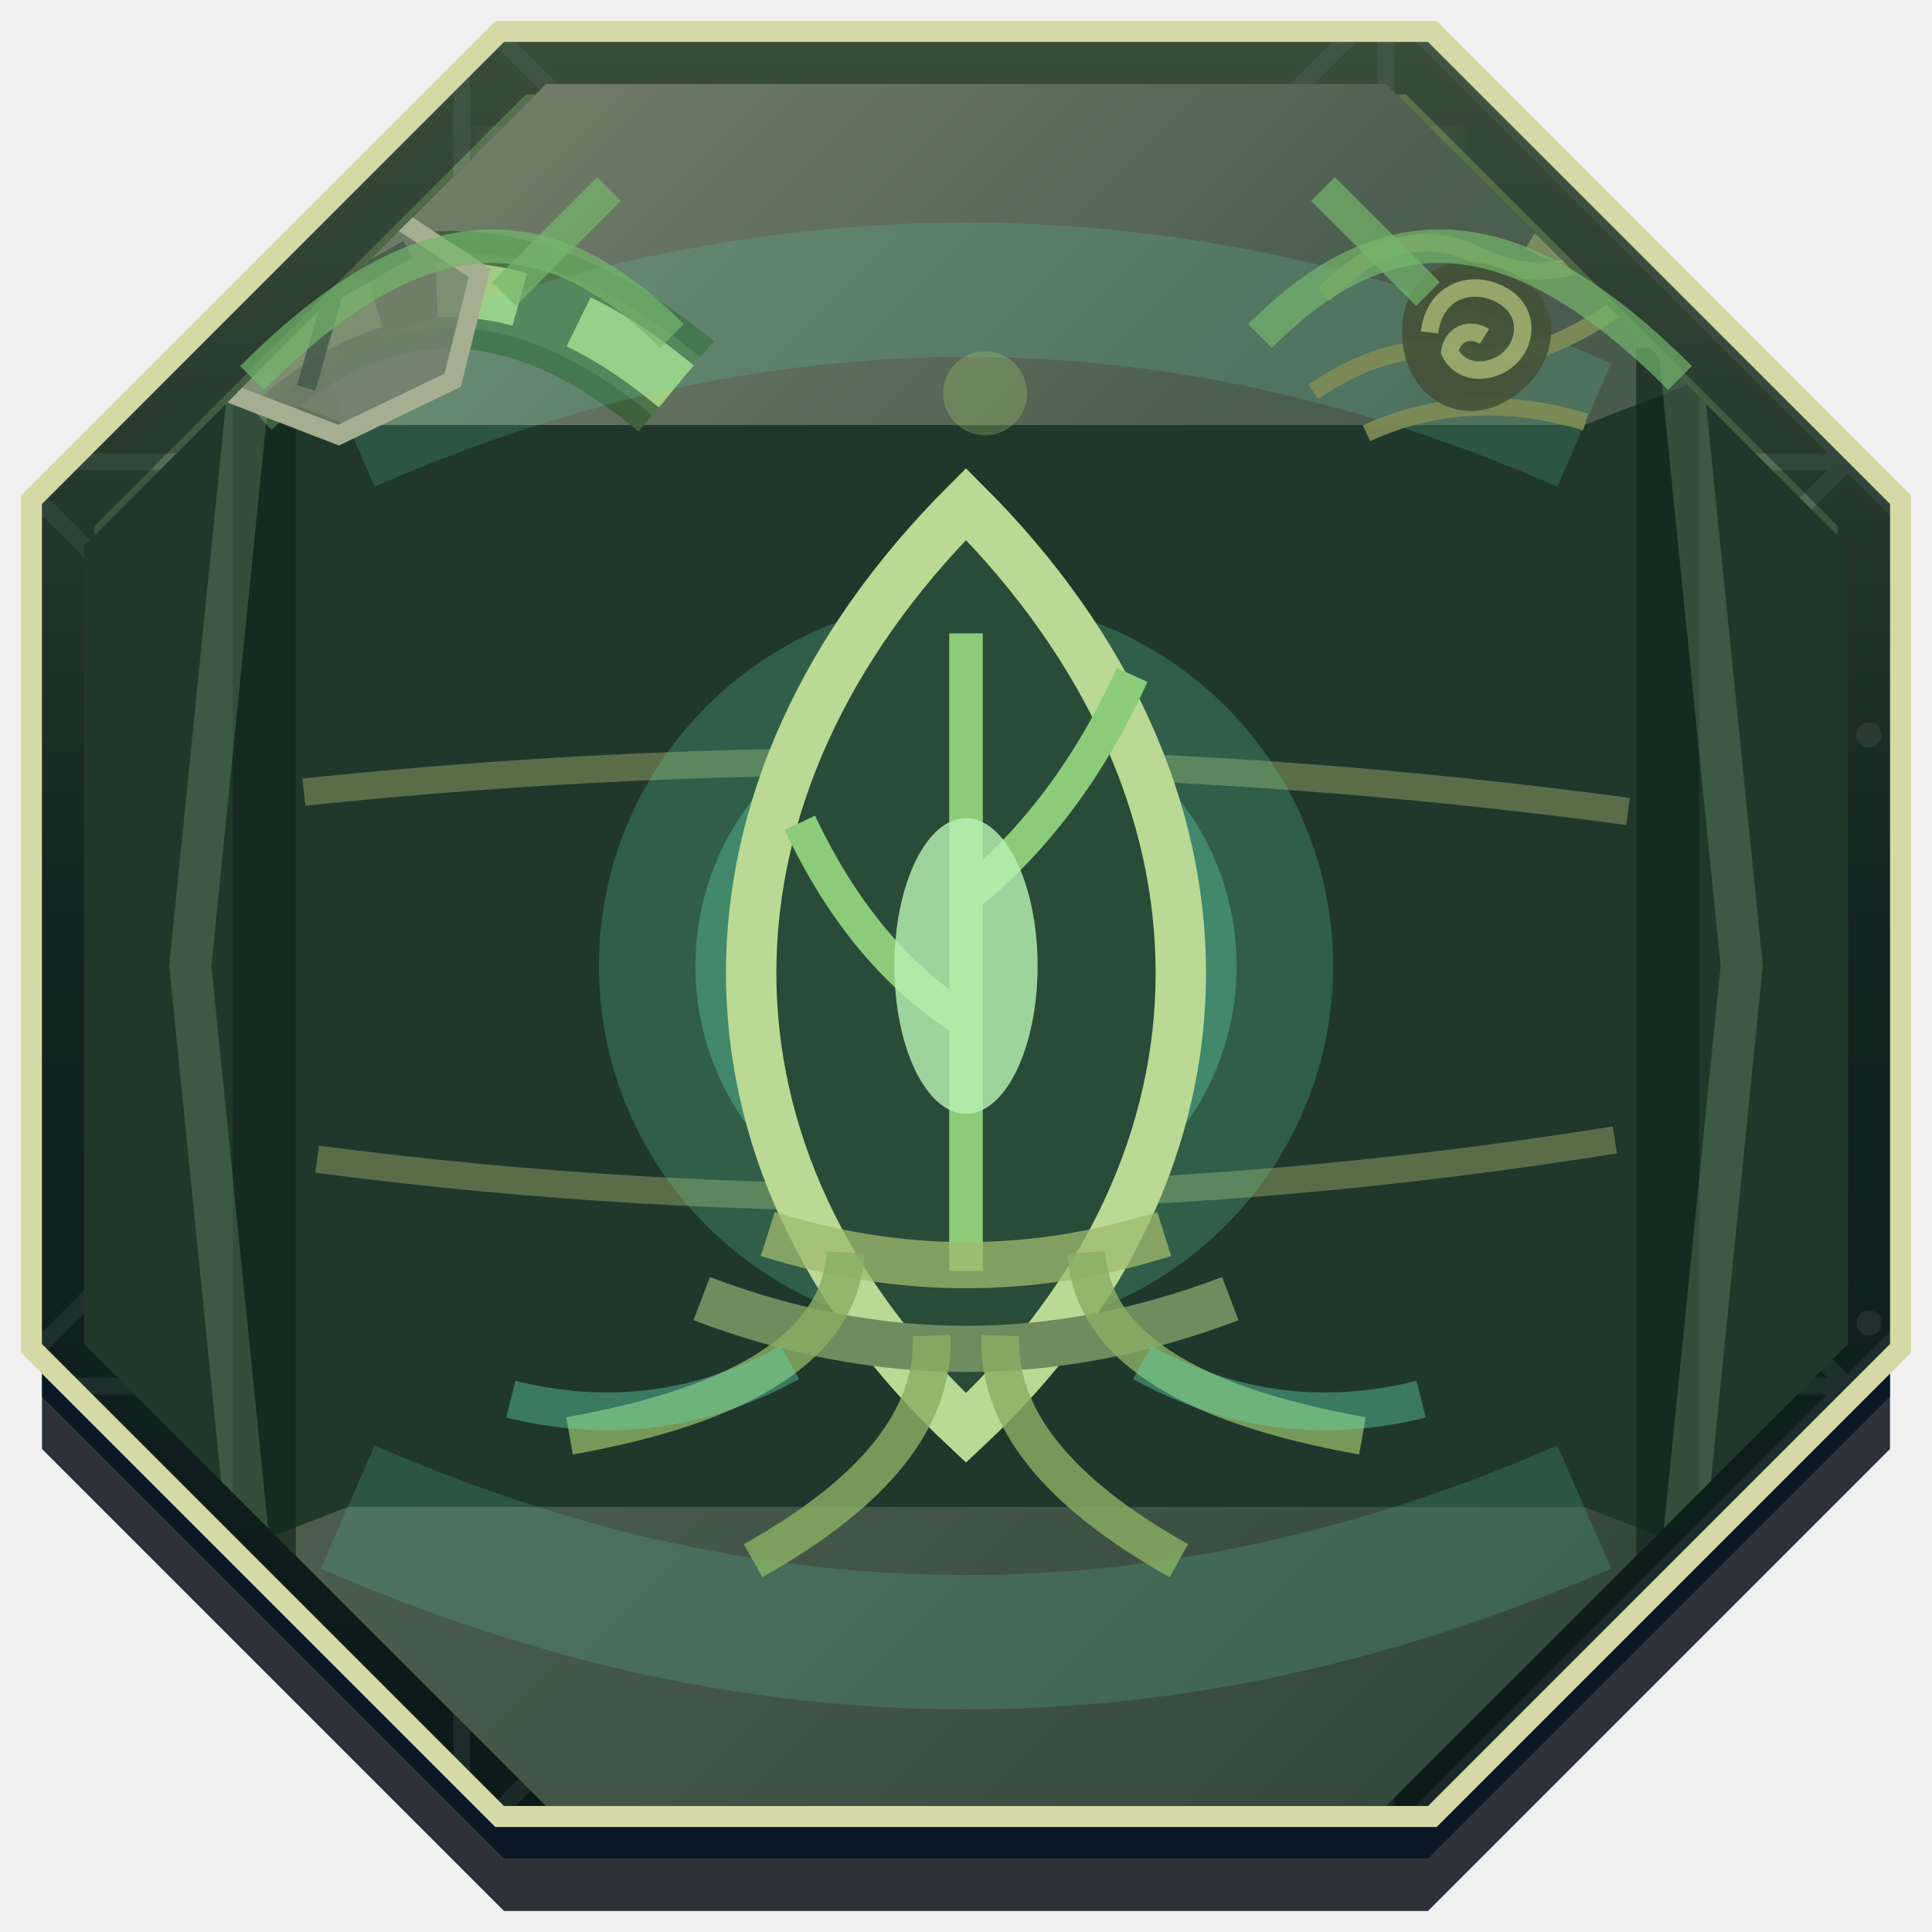
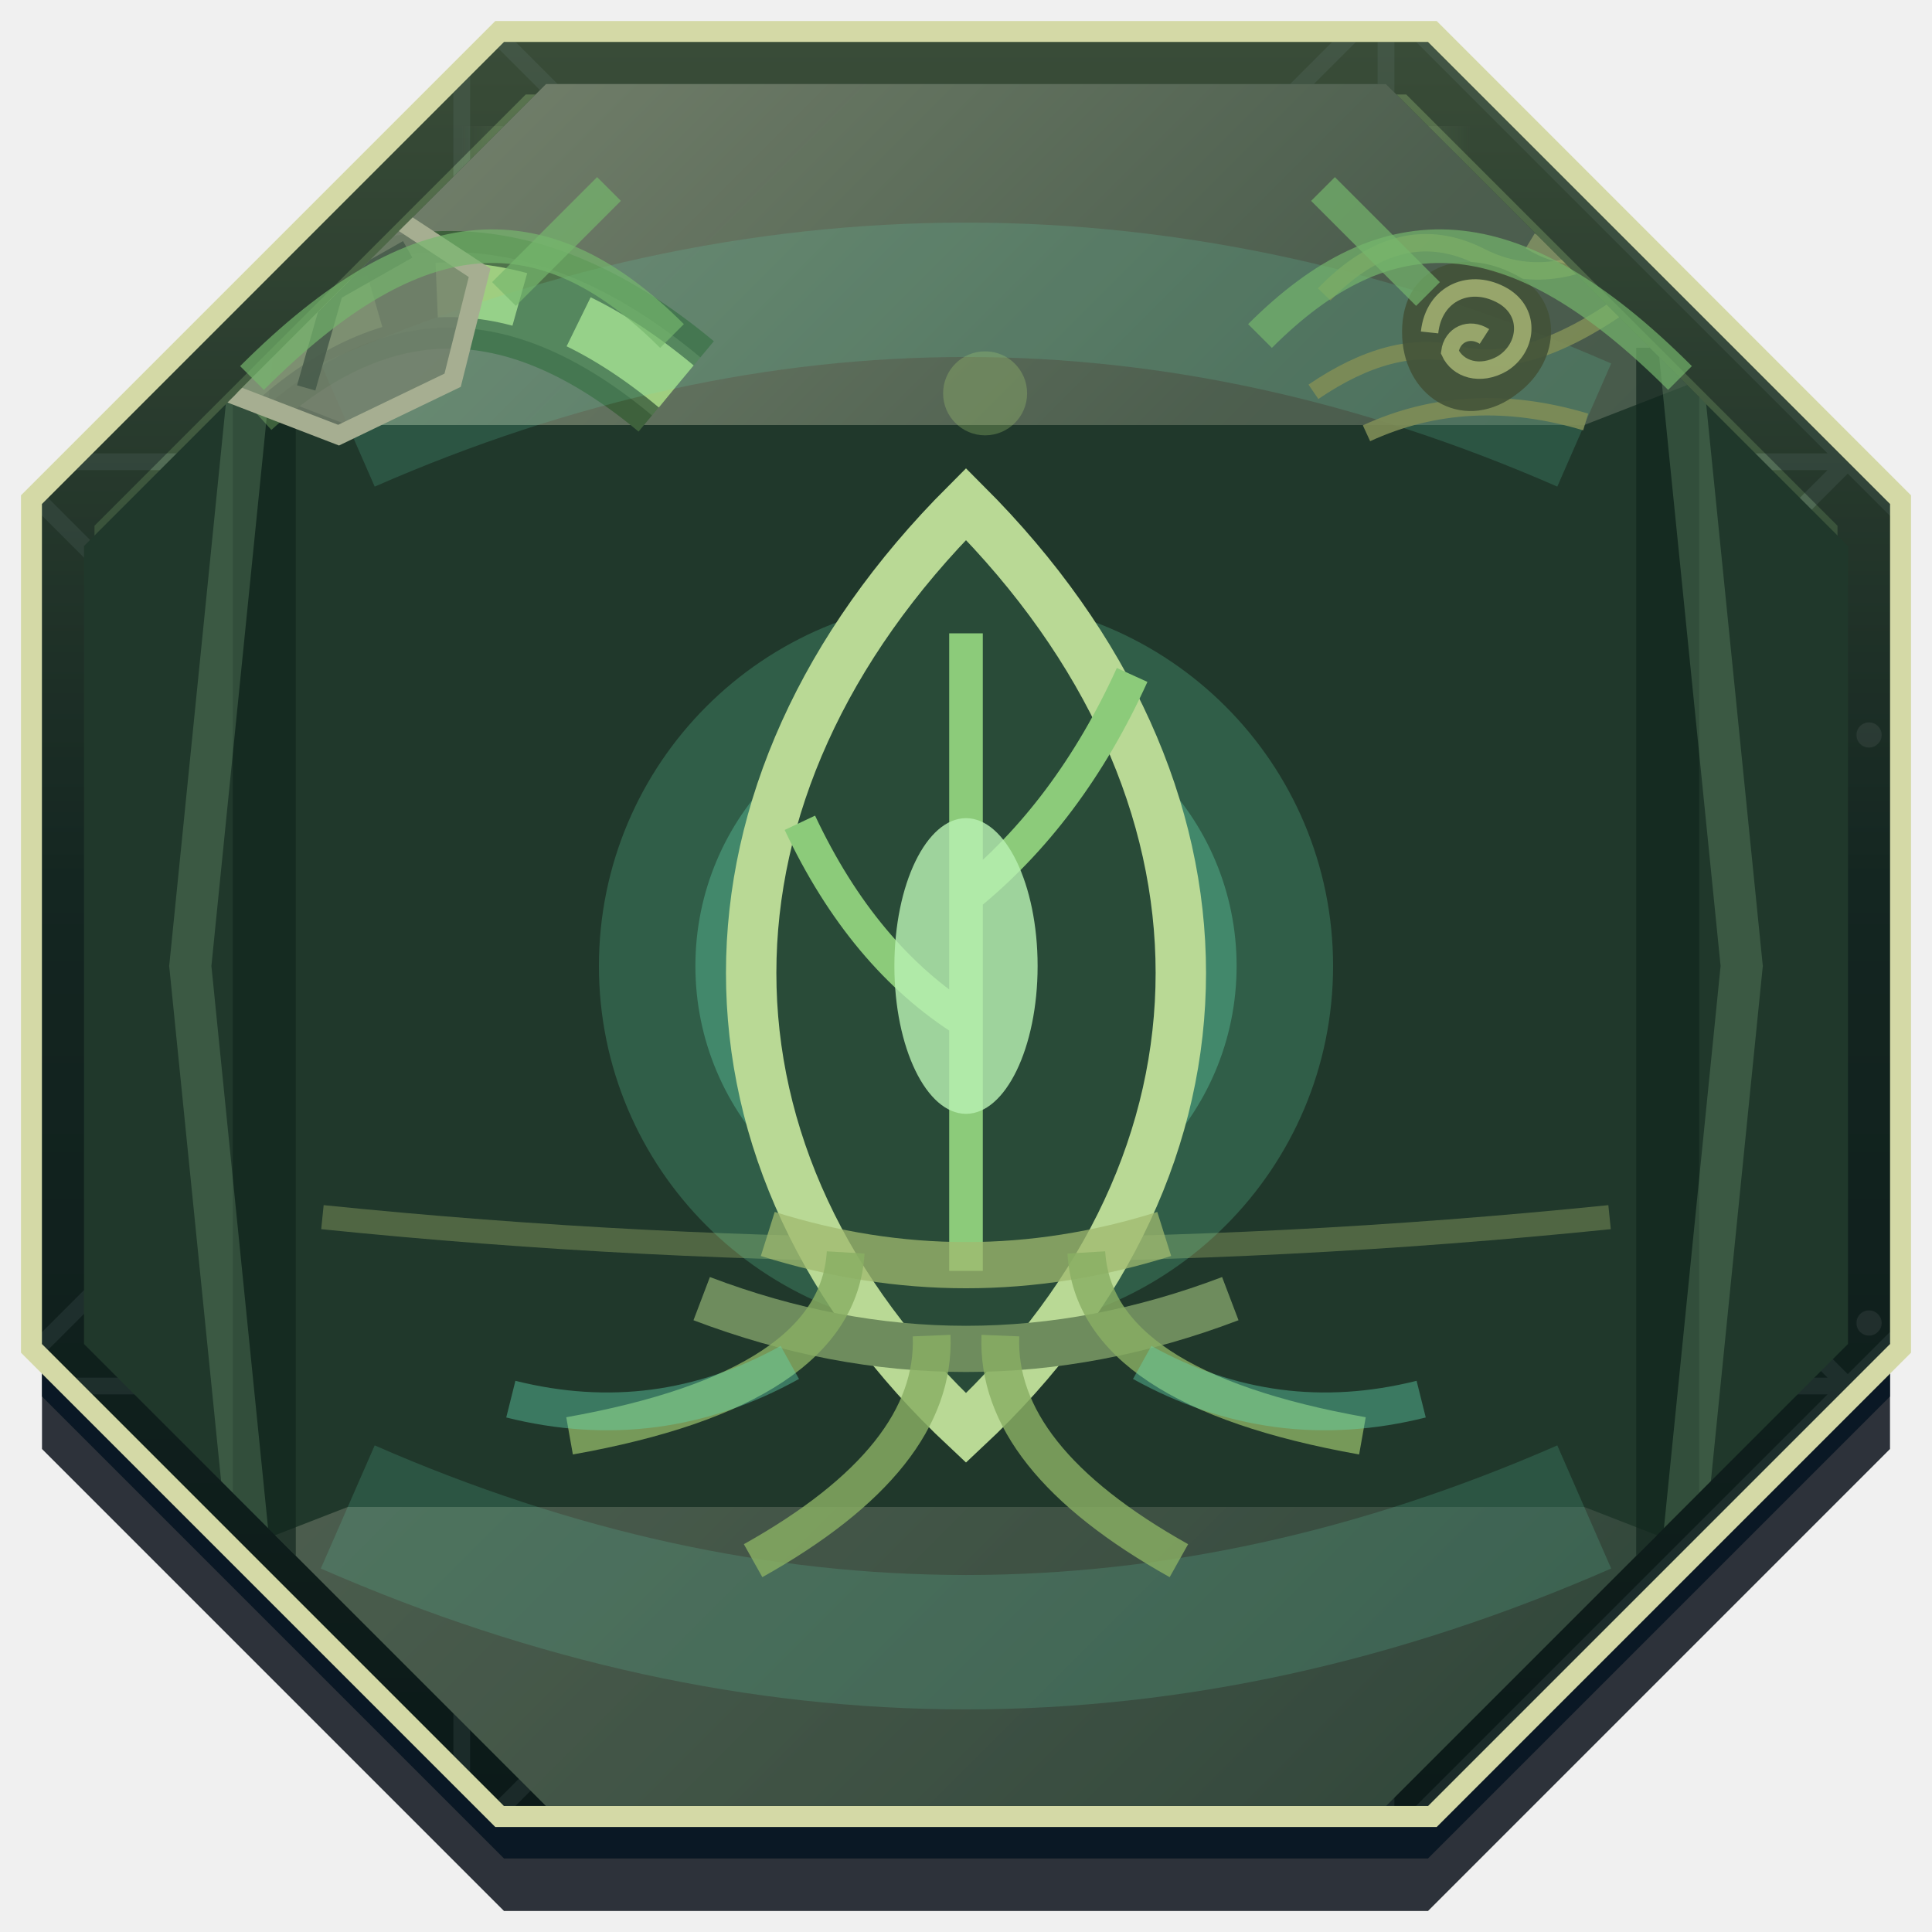
<svg xmlns="http://www.w3.org/2000/svg" width="184" height="184" viewBox="0 0 92 92" role="img" aria-label="M7 icon-container normal" data-style="m11-enchanted-forest@0.1.0" data-geometry-shape="chamfered-angular" data-corner-radius="2" data-end-cap-depth="22">
  <defs>
    <linearGradient id="m11-icon-container-92x92-normal-plate" x1="0" y1="0" x2="0" y2="1">
      <stop offset="0" stop-color="#5C7650" />
      <stop offset=".48" stop-color="#20382B" />
      <stop offset="1" stop-color="#13251E" />
    </linearGradient>
    <linearGradient id="m11-icon-container-92x92-normal-primary" x1="0" y1="0" x2="0" y2="1">
      <stop offset="0" stop-color="#F1E8C8" />
      <stop offset=".45" stop-color="#66D9B2" />
      <stop offset="1" stop-color="#2A856F" />
    </linearGradient>
    <linearGradient id="m11-icon-container-92x92-normal-energy" x1="0" y1="0" x2="1" y2="0">
      <stop offset="0" stop-color="#B8E0A5" stop-opacity="0" />
      <stop offset=".5" stop-color="#B8E0A5" stop-opacity=".86" />
      <stop offset="1" stop-color="#B8E0A5" stop-opacity="0" />
    </linearGradient>
    <pattern id="m11-icon-container-92x92-normal-grain" width="28" height="28" patternUnits="userSpaceOnUse">
      <circle cx="5" cy="7" r=".6" fill="#FFFFFF" fill-opacity=".12" />
      <circle cx="20" cy="15" r=".45" fill="#061321" fill-opacity=".2" />
    </pattern>
    <pattern id="m11-icon-container-92x92-normal-plate-pattern" width="44" height="44" patternUnits="userSpaceOnUse">
      <path d="M0 22H44M22 0V44M0 22L22 0 44 22 22 44Z" fill="none" stroke="#D8FBFF" stroke-opacity=".12" stroke-width=".8" />
    </pattern>
    <mask id="m11-icon-container-92x92-normal-mask">
      <path d="M24 2H68L90 24V64L68 86H24L2 64V24Z" fill="white" />
    </mask>
  </defs>
  <g opacity="1">
    <g id="m11-icon-container-92x92-normal-outer-shadow" data-layer="outer-shadow" transform="translate(0 5)">
      <path d="M24 2H68L90 24V64L68 86H24L2 64V24Z" fill="#020812" opacity=".82" />
    </g>
    <g id="m11-icon-container-92x92-normal-connected-depth" data-layer="connected-depth" transform="translate(0 2.5)">
      <path d="M24 2H68L90 24V64L68 86H24L2 64V24Z" fill="#071522" opacity=".9" />
    </g>
    <g id="m11-icon-container-92x92-normal-outer-frame" data-layer="outer-frame">
      <path d="M24 2H68L90 24V64L68 86H24L2 64V24Z" fill="#071421" stroke="#D4D9A6" stroke-width="2" stroke-linejoin="miter" />
    </g>
    <g id="m11-icon-container-92x92-normal-inner-plate-fill" data-layer="inner-plate-fill">
      <path d="M24 2H68L90 24V64L68 86H24L2 64V24Z" fill="url(#m11-icon-container-92x92-normal-plate)" />
    </g>
    <g id="m11-icon-container-92x92-normal-surface-grain" data-layer="surface-grain" data-material-source="m8-ice-grain" mask="url(#m11-icon-container-92x92-normal-mask)">
      <rect width="92" height="92" fill="url(#m11-icon-container-92x92-normal-grain)" />
    </g>
    <g id="m11-icon-container-92x92-normal-surface-pattern" data-layer="surface-pattern" data-material-source="m8-crystal-facet-pattern" mask="url(#m11-icon-container-92x92-normal-mask)">
      <rect width="92" height="92" fill="url(#m11-icon-container-92x92-normal-plate-pattern)" />
    </g>
    <g id="m11-icon-container-92x92-normal-side-bevel-shade" data-layer="side-bevel-shade" mask="url(#m11-icon-container-92x92-normal-mask)">
      <path d="M24 2H68L90 24V64L68 86H24L2 64V24Z" fill="none" stroke="#020812" stroke-opacity=".38" stroke-width="5" />
    </g>
    <g id="m11-icon-container-92x92-normal-top-bevel-highlight" data-layer="top-bevel-highlight" mask="url(#m11-icon-container-92x92-normal-mask)">
      <path d="M32 8H60" stroke="#FFFFFF" stroke-opacity=".55" stroke-width="3" stroke-linecap="square" />
    </g>
    <g id="m11-icon-container-92x92-normal-cold-edge-accent" data-layer="cold-edge-accent" data-material-source="m8-cold-edge-accent" mask="url(#m11-icon-container-92x92-normal-mask)">
      <rect x="22" y="6" width="48" height="8" fill="url(#m11-icon-container-92x92-normal-energy)" />
    </g>
    <g id="m11-icon-container-92x92-normal-ornament-decal" data-layer="ornament-decal" data-material-source="m7-ornament-marks" mask="url(#m11-icon-container-92x92-normal-mask)">
      <path d="M30 79h16M46 79h16" stroke="#E6FCFF" stroke-opacity=".5" stroke-width="2" />
    </g>
    <g id="m8-icon-container-crystal-focal" data-layer="crystal-focal" data-slot="editable-crystal-focal" aria-label="editable crystal focal">
      <path d="M46 31l12 15-12 15-12-15Z" fill="#A9F7FF" fill-opacity=".42" stroke="#E8FEFF" stroke-width="1.5" />
      <path d="M46 31v30M34 46h24" stroke="#D7FBFF" stroke-opacity=".8" />
      <path d="M46 36l7 10-7 10-7-10Z" fill="#FFFFFF" fill-opacity=".5" />
    </g>
    <g id="m11-icon-container-material-stack" data-layer="forest-material-stack" data-material-families="weathered-stone,dark-wood,moss-lichen">
      <path d="M26 4H66L88 26V64L66 86H26L4 64V26Z" fill="#20382B" />
    </g>
    <g id="m11-icon-container-integrated-material-regions" data-layer="forest-integrated-material-regions" data-integration="construction-profile-connected" data-variation-seed="51731" data-density-class="icon-container" data-cluster-budget="2" data-speckle-budget="1" data-ornament-budget="2" data-profile-stages="4" data-state-contract="stable-living-presence" data-state="normal">
      <defs>
        <linearGradient id="m11-icon-container-stone-construction-depth" x2="1" y2="1">
          <stop stop-color="#BAC0A1" stop-opacity=".76" />
          <stop offset=".42" stop-color="#697765" stop-opacity=".72" />
          <stop offset="1" stop-color="#263C33" stop-opacity=".92" />
        </linearGradient>
        <linearGradient id="m11-icon-container-wood-construction-depth" x2=".8" y2=".2">
          <stop stop-color="#172B21" />
          <stop offset=".45" stop-color="#4A5B3D" />
          <stop offset=".7" stop-color="#293C2C" />
          <stop offset="1" stop-color="#12251C" />
        </linearGradient>
      </defs>
      <clipPath id="m11-icon-container-construction-clip">
        <path d="M26 4H66L88 26V64L66 86H26L4 64V26Z" />
      </clipPath>
      <g clip-path="url(#m11-icon-container-construction-clip)">
-         <g data-layer="forest-wood-surface-region" data-material-family="wood" data-growth-vector="horizontal-action" data-construction-profile="growth-vector-body,tapered-relief,masked-termination">
+         <g data-layer="forest-wood-surface-region" data-material-family="wood" data-growth-vector="horizontal-action" data-construction-profile="growth-vector-body,single-recessed-relief,masked-termination">
          <path data-layer="forest-wood-growth-body" d="M12.586 46H79.414" stroke="url(#m11-icon-container-wood-construction-depth)" stroke-width="57.0" stroke-linecap="round" />
-           <path data-layer="forest-wood-relief-bands" d="M14.473 37.72Q46 34.406 77.527 38.64M15.103 55.2Q46 59.246 76.897 54.28" fill="none" stroke="#8A9C61" stroke-width="1.3" stroke-opacity="0.54" />
+           <path data-layer="forest-wood-relief-bands" data-band-count="1" d="M15.354 57.96Q46 61.086 76.646 57.96" fill="none" stroke="#8A9C61" stroke-width="1.15" stroke-opacity="0.46" />
        </g>
        <g data-layer="forest-stone-surface-region" data-material-family="stone" data-construction-profile="structural-end-plate,contact-occlusion,light-facing-bevel">
          <path d="M0 0H92V13.8L75.44 20.24 16.56 20.24 0 13.8ZM0 92H92V78.2L75.44 71.76 16.56 71.76 0 78.2Z" fill="url(#m11-icon-container-stone-construction-depth)" fill-opacity="0.86" />
          <path data-layer="forest-stone-contact-occlusion" d="M12.586 16.56V75.44M79.414 16.56V75.44" stroke="#10241C" stroke-width="3" stroke-opacity=".65" />
          <path data-layer="forest-stone-light-facing-bevel" d="M0 1H17.48M74.52 1H92" stroke="#D9D9B2" stroke-width="1.5" stroke-opacity="0.42" />
        </g>
        <g data-layer="forest-moss-surface-region" data-material-family="moss" data-substrate="stone-wood-end-seam" data-construction-profile="anchored-substrate,irregular-transition,receiver-tint">
          <path data-layer="forest-moss-substrate" d="M11.04 18.4Q21.16 9.2 32.2 18.4" fill="none" stroke="#3E613C" stroke-width="5.6" />
          <path data-layer="forest-moss-coverage-transition" d="M11.04 18.4Q21.16 9.2 32.2 18.4" fill="none" stroke="#9AC979" stroke-width="2.6" stroke-dasharray="8 3 4 3" />
        </g>
        <g data-layer="forest-living-light-surface-response" data-material-family="living-light" data-light-response="state-bound-material-receivers" data-receiver-opacity="0.18" data-edge-opacity="0.18">
          <path data-layer="forest-wood-light-receiver" d="M16.56 20.24Q46 7.36 75.44 20.24M16.56 71.76Q46 84.64 75.44 71.76" fill="none" stroke="#66D9B2" stroke-width="6.4" stroke-opacity="0.18" />
          <path data-layer="forest-edge-light-receiver" d="M12.586 11.04L9.062 46 12.586 80.96M79.414 11.04L82.938 46 79.414 80.96" fill="none" stroke="#B8F0B2" stroke-width="2" stroke-opacity="0.18" />
          <path data-layer="forest-moss-light-receiver" d="M11.04 18.4Q21.16 9.2 32.2 18.4" fill="none" stroke="#C4F3B7" stroke-width="3.6" stroke-opacity="0.13" />
        </g>
      </g>
    </g>
    <g id="m11-icon-container-authored-material-clusters" data-layer="forest-authored-material-clusters" data-material-families="stone,wood,moss" data-variation-seed="51731" data-cluster-count="2" data-cluster-scale="component" data-placement="construction-anchor-budgeted">
      <clipPath id="m11-icon-container-cluster-clip">
        <path d="M26 4H66L88 26V64L66 86H26L4 64V26Z" />
      </clipPath>
      <g clip-path="url(#m11-icon-container-cluster-clip)">
        <g data-layer="forest-authored-cluster" data-cluster-kind="stone-chip" transform="translate(16.6 15.0) rotate(-3)">
          <g data-layer="forest-stone-chip-cluster" data-material-family="stone" transform="scale(1.293)">
            <path d="M-4.8-1.2l2.2-3.1 4.1.5 3.4 2.5-1.2 3.9-4.3 1.8-4.7-2.1Z" fill="#75816E" fill-opacity=".82" stroke="#A6AE91" stroke-width="0.70" />
            <path d="M-2.6-3.4l2.1 2.5 2.8-1.4M-.5-.9l-1.2 3.5" fill="none" stroke="#495C4C" stroke-width="0.70" stroke-opacity=".9" />
            <path d="M-3.8-1.7l2.2-1.5" stroke="#C0C5A9" stroke-width="0.70" stroke-opacity=".48" />
          </g>
        </g>
        <g data-layer="forest-authored-cluster" data-cluster-kind="wood-knot" transform="translate(70.2 15.2) rotate(-1)">
          <g data-layer="forest-wood-knot-cluster" data-material-family="wood" transform="scale(1.187)">
            <path d="M-6.5 2.8q3.2-2.1 5.8-1.4 2.9.8 7.1-2.2M-6-1.1q3.1-3.1 6.3-1.4 2.8 1.5 6.2-.7M-4.4 4.5q4.1-1.8 8.8-.3" fill="none" stroke="#7F8D57" stroke-width="0.70" stroke-opacity=".9" />
            <path d="M-2.9.7c-.1-2.7 2.2-3.7 4.5-2.5 2 1 1.9 3.5.1 4.8-2.1 1.6-4.5.2-4.6-2.3Z" fill="#435238" fill-opacity=".9" />
            <path d="M-1.8.5c.2-1.6 1.7-2.2 3-1.4 1.1.7.9 2.1-.1 2.7-.9.5-1.8.2-2.1-.5.1-.7.8-1 1.4-.6" fill="none" stroke="#A0AE70" stroke-width="0.70" stroke-opacity=".9" />
            <path d="M2.3-3.1q1.9 1.2 3.5.1" fill="none" stroke="#A0AE70" stroke-width="0.70" stroke-opacity=".55" />
          </g>
        </g>
      </g>
    </g>
    <g id="m11-icon-container-moss-variation" data-layer="forest-variation" data-variation-seed="51731" data-variation-baseline="false" data-speckle-count="1" fill="#A6CC72" fill-opacity=".3">
      <circle cx="46.91" cy="18.73" r="2.0" />
    </g>
    <g id="m11-icon-container-leaf-vine-ornament" data-layer="forest-ornament" data-ornament="leaf-vine" data-ornament-count="2" fill="none" stroke="#76B86D" stroke-opacity=".68" stroke-width="1.6">
      <path d="M12 18c8-8 14-8 20-2M80 18c-8-8-14-8-20-2" />
      <path d="M24 14l5-5M68 14l-5-5" />
    </g>
    <g id="m11-icon-container-luminous-seed" data-layer="luminous-seed-focal" data-focal="m11-luminous-seed" data-focal-state="normal" data-state-contract="stable-living-presence" data-emitter-opacity="0.24" data-halo-opacity=".40" data-halo-extent-ratio=".12">
      <circle cx="46" cy="46" r="17.48" fill="#65D5A4" fill-opacity="0.24" />
      <circle cx="46" cy="46" r="11.886" fill="none" stroke="#66D9B2" stroke-width="2" stroke-opacity="0.34" />
      <path d="M46 24C59.64 37.64 59.64 55.24 46 68C32.36 55.24 32.36 37.64 46 24Z" fill="#294B38" stroke="#B9D995" stroke-width="2.4" />
      <path d="M46 30.16V60.52M46 42.7q4.91-3.96 7.911-10.56M46 48.64q-4.91-3.08-7.911-9.46" fill="none" stroke="#8CCB7A" stroke-width="1.6" />
      <ellipse cx="46" cy="46" rx="3.41" ry="7.04" fill="#B8F0B2" fill-opacity="0.82" />
    </g>
    <g id="m11-icon-container-seed-support" data-layer="forest-focal-support" data-focal-depth="woven-root-cradle" fill="none" stroke="#6E8C5D" stroke-width="2.2">
      <path d="M33.414 61.84Q46 66.626 58.586 61.84" />
      <path d="M36.561 58.76Q46 61.732 55.439 58.76" stroke="#A0B96F" stroke-opacity=".75" />
    </g>
    <g id="m11-icon-container-seed-roots" data-layer="forest-focal-roots" data-focal-depth="seed-support-roots" fill="none" stroke="#89AE63" stroke-opacity=".82" stroke-width="1.8">
      <path d="M40.271 59.64Q39.882 66.102 27.122 68.374M51.729 59.64Q52.118 66.102 64.878 68.374M44.363 63.6Q44.602 69.423 35.862 74.318M47.637 63.6Q47.398 69.423 56.138 74.318" />
      <path data-layer="forest-focal-light-interaction" d="M37.61 64.878Q31.317 68.374 24.325 66.626M54.39 64.878Q60.683 68.374 67.675 66.626" stroke="#66D9B2" stroke-opacity="0.40" />
    </g>
    <g id="m11-enchanted-forest-icon-container-content" data-layer="content" data-slot="editable-icon-container-content" data-safe-x="36" data-safe-y="8" data-safe-width="20" data-safe-height="74" />
  </g>
</svg>
